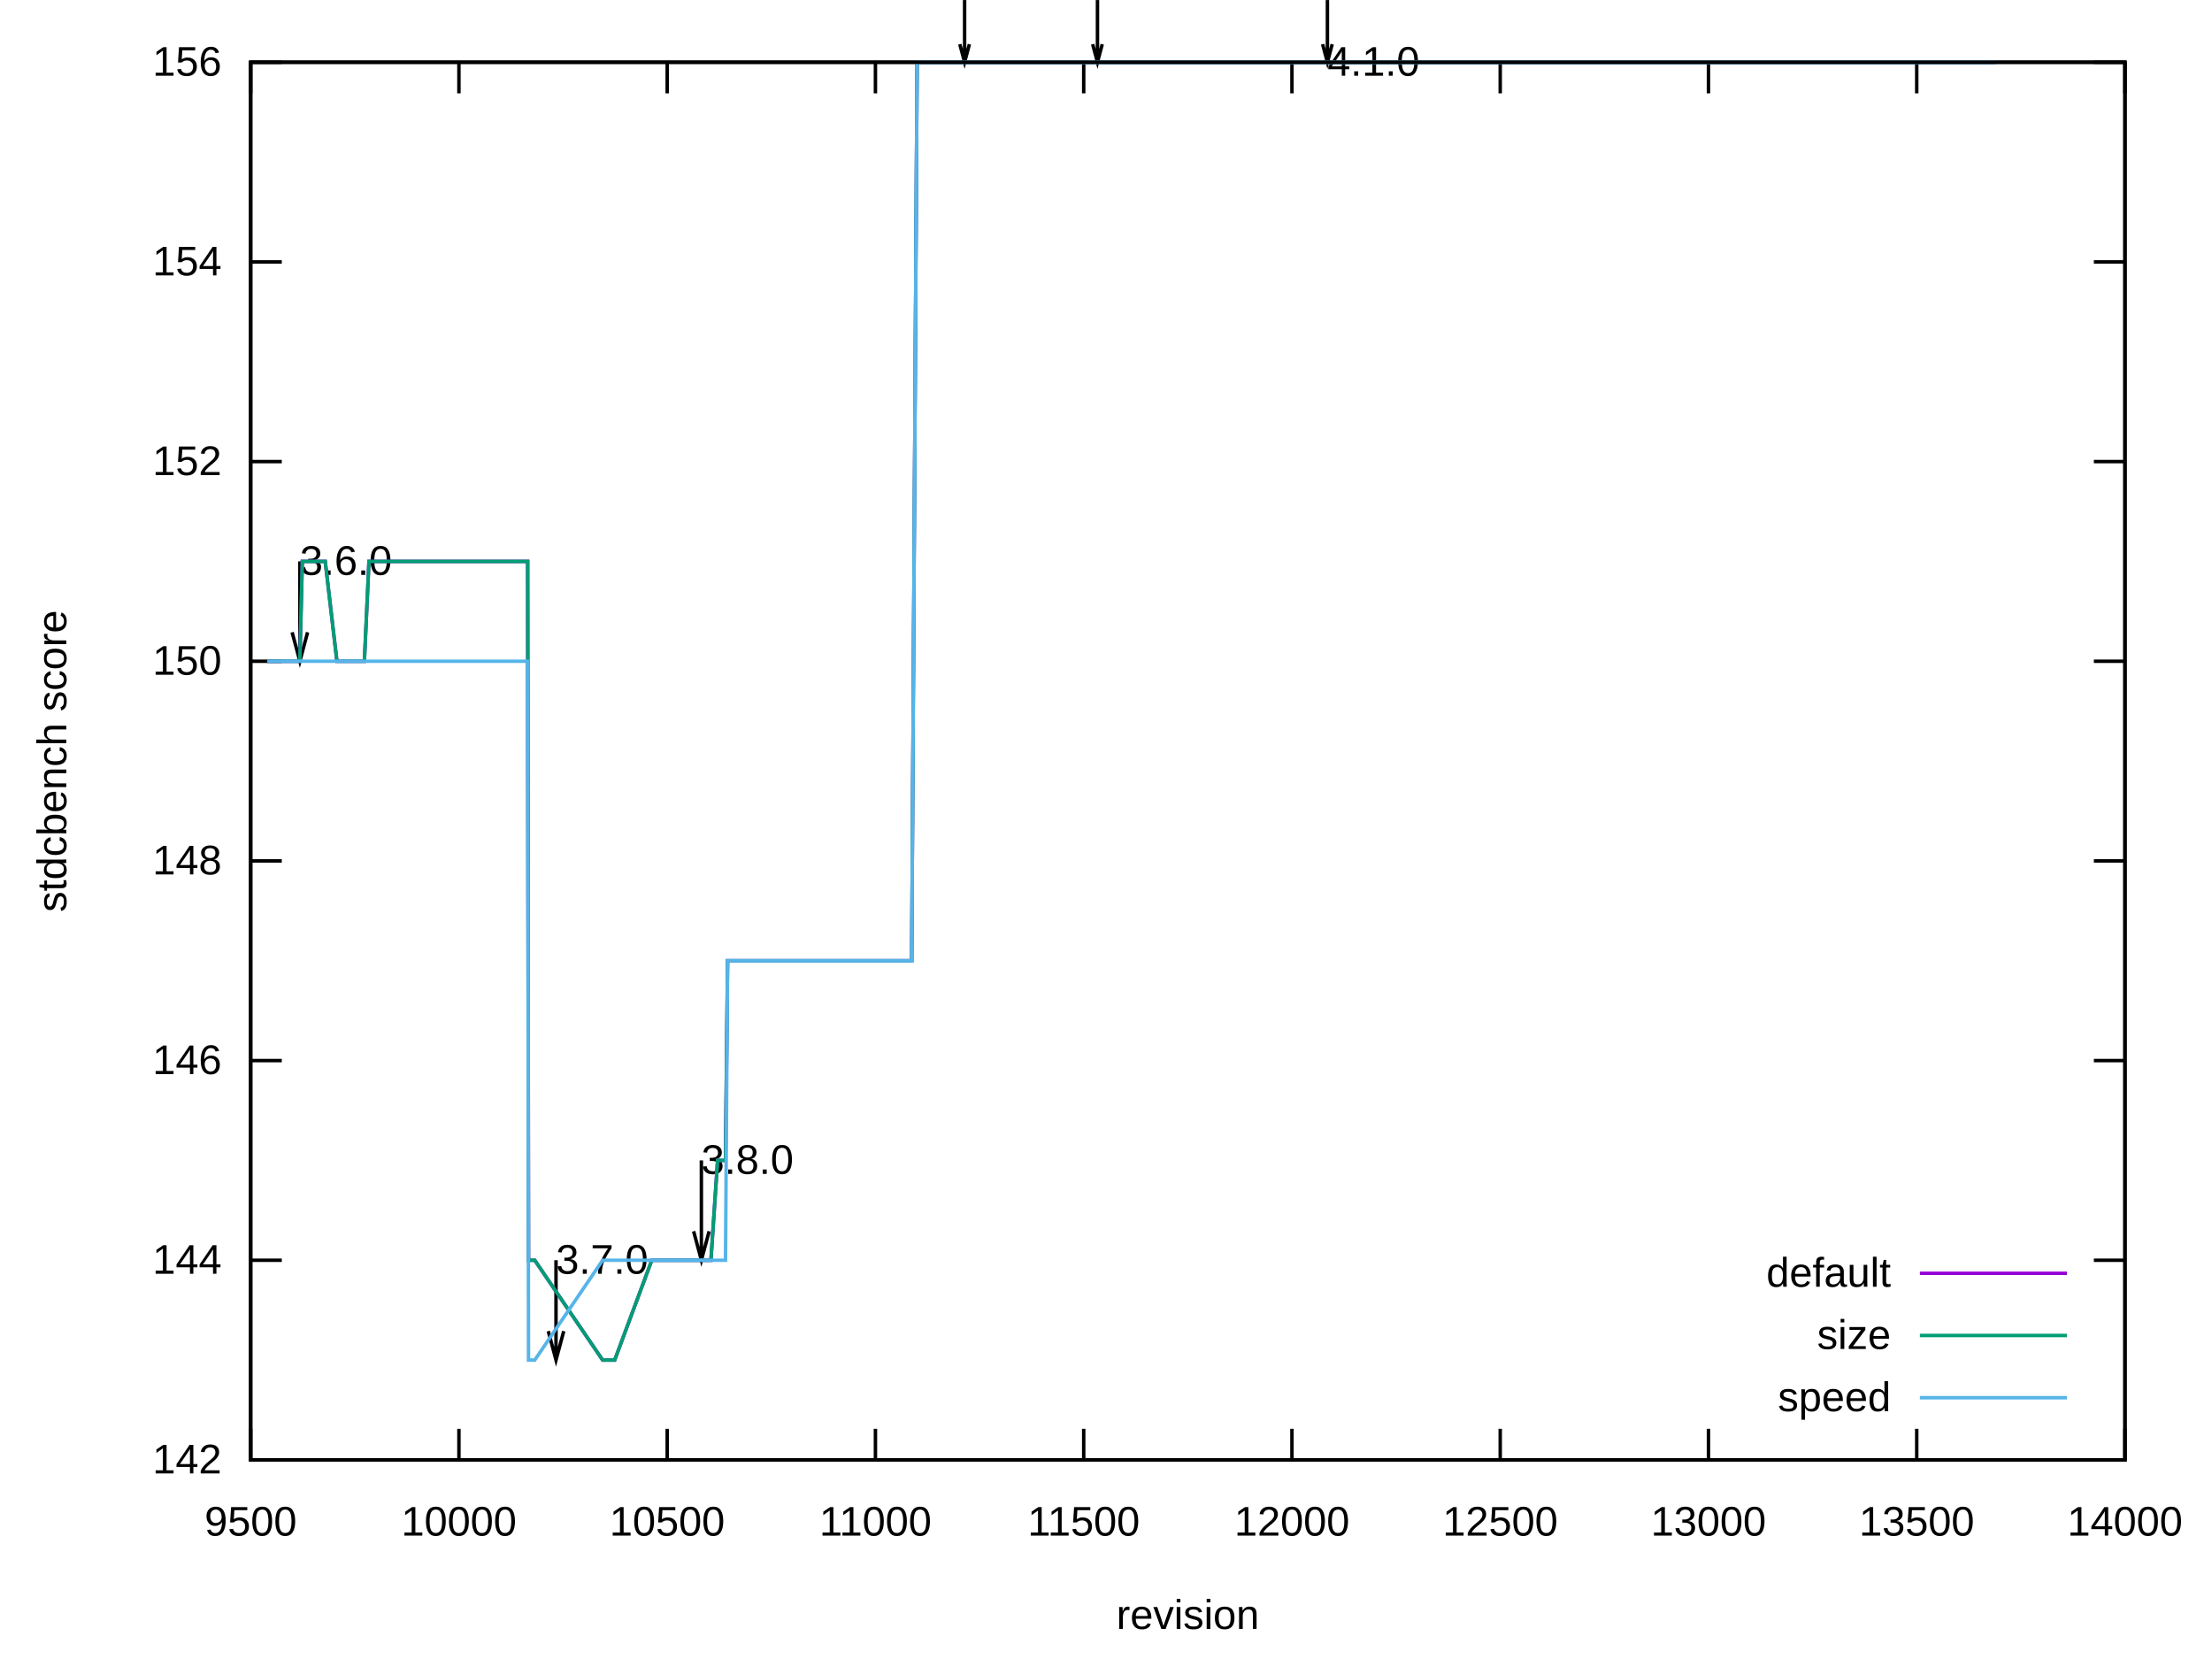
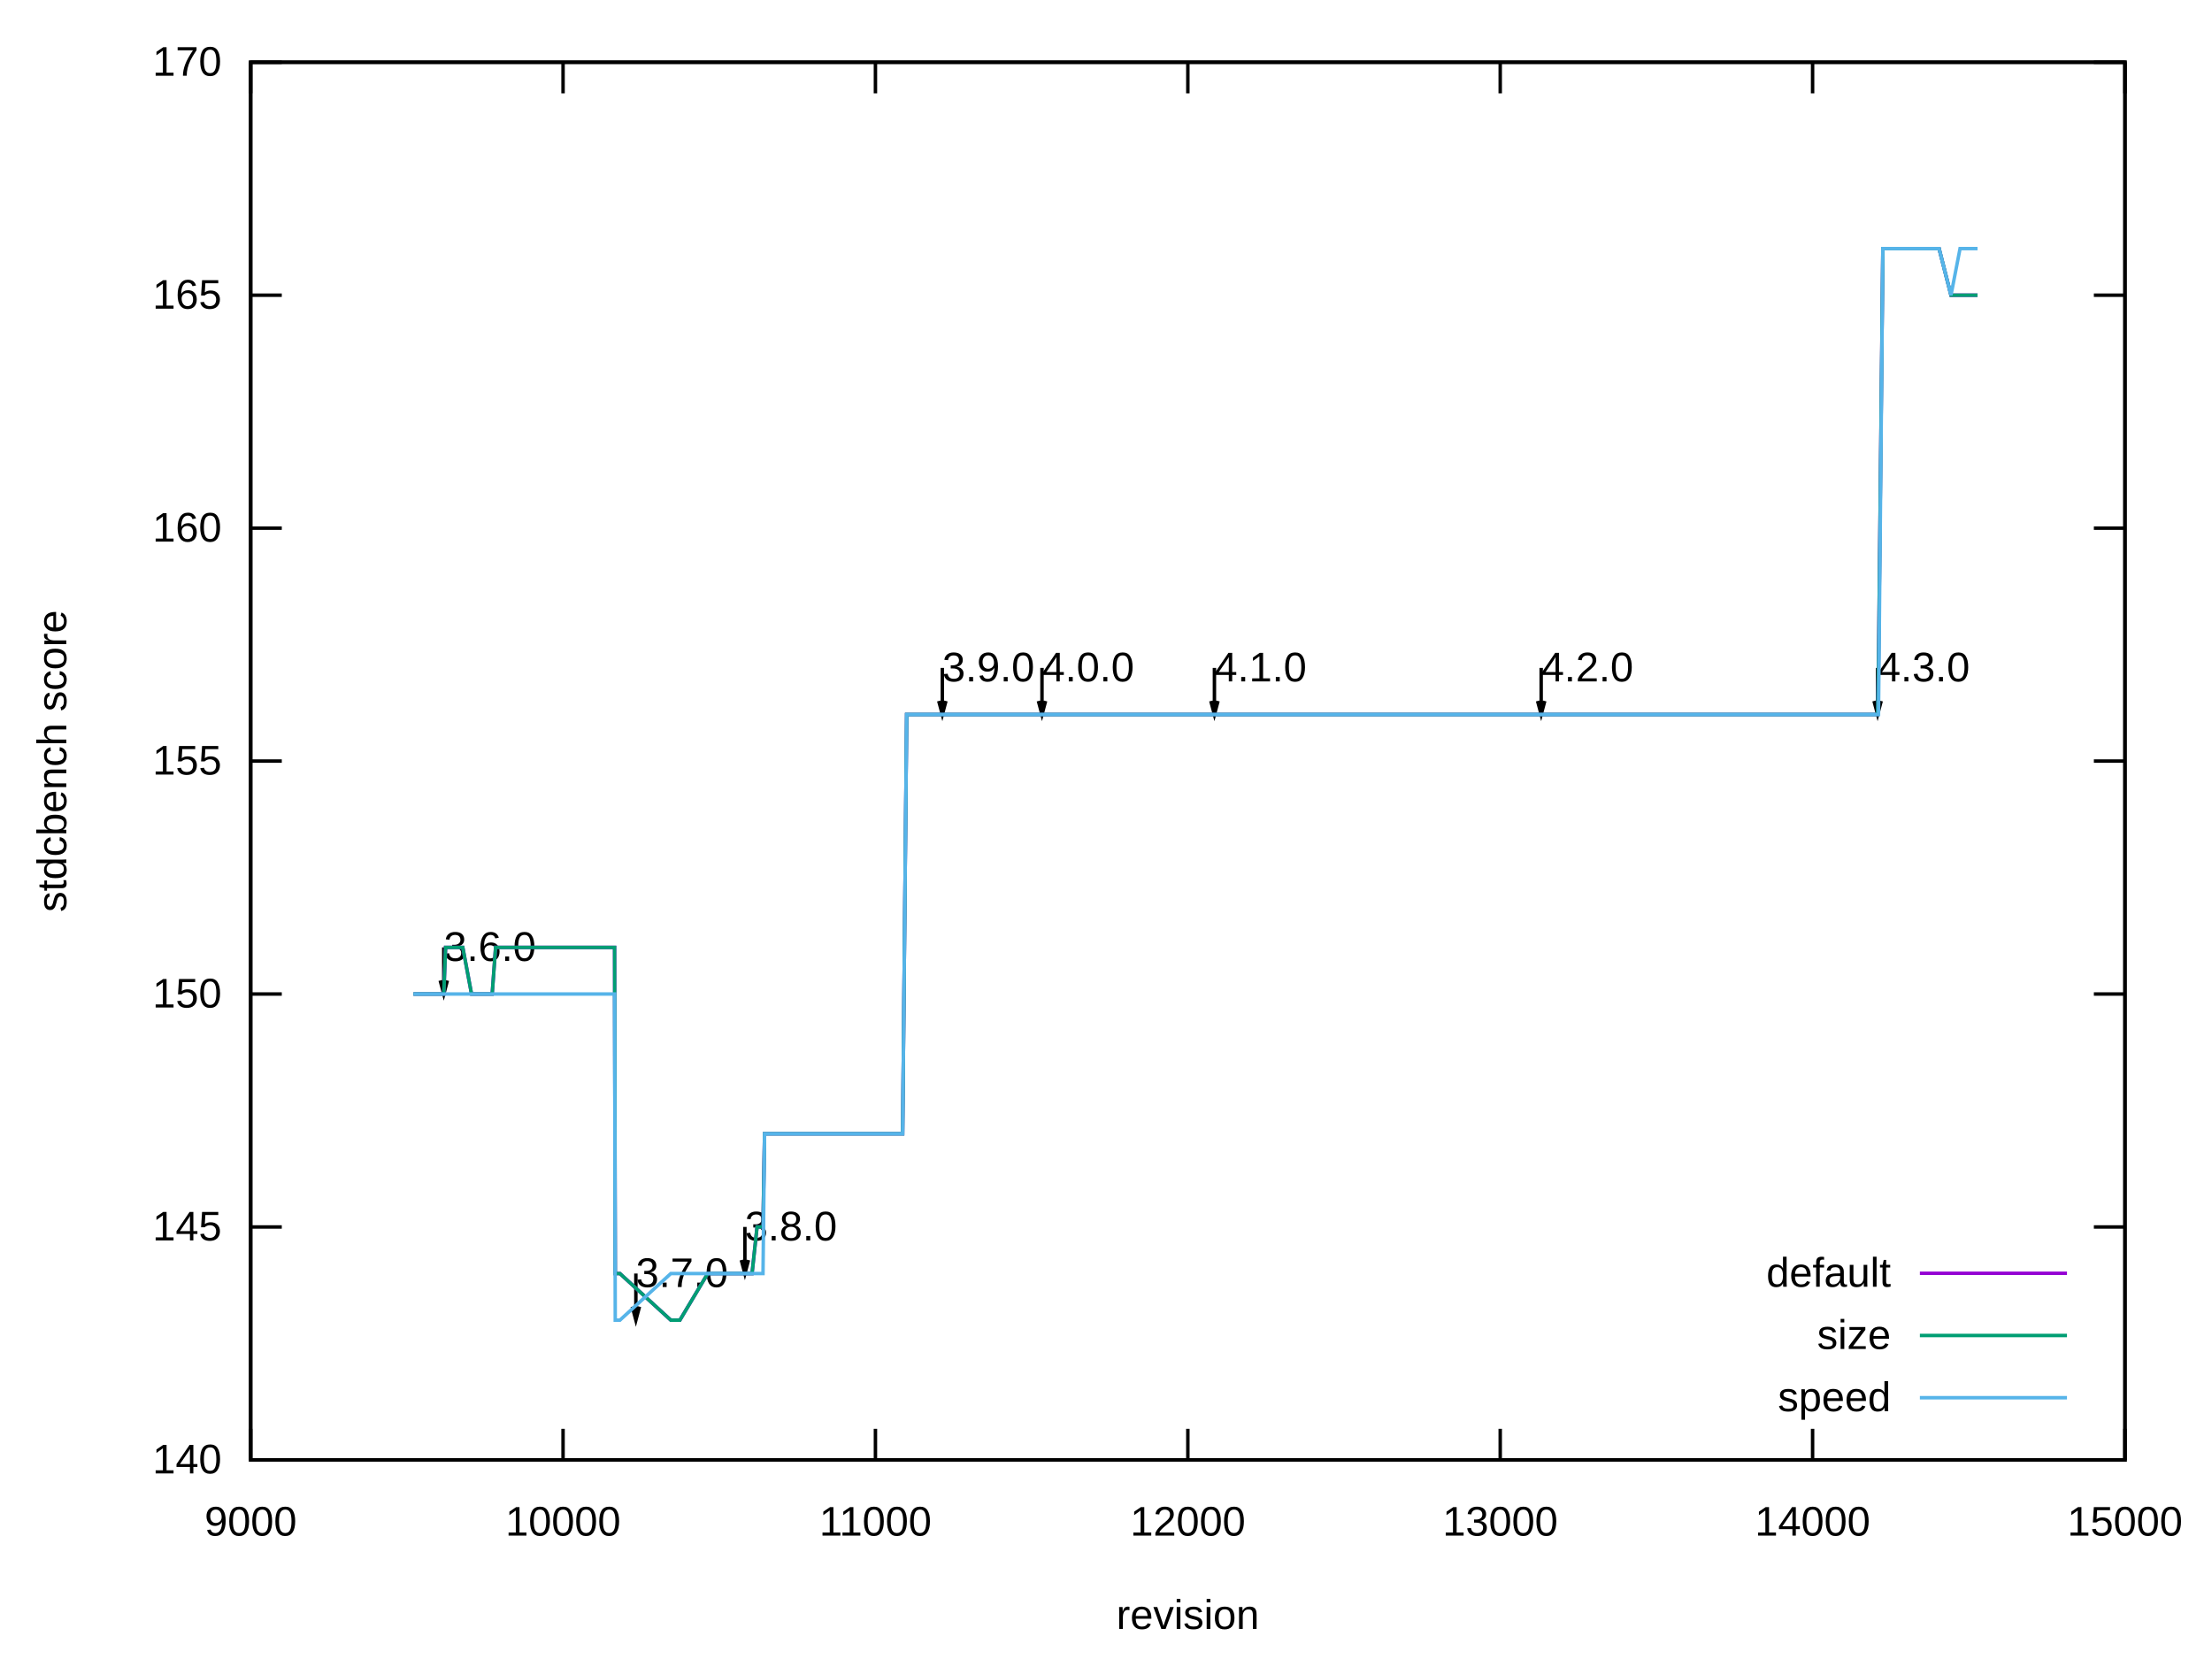
<svg xmlns="http://www.w3.org/2000/svg" xmlns:xlink="http://www.w3.org/1999/xlink" width="640" height="480" viewBox="0 0 640 480">
  <g id="gnuplot_canvas">
    <rect x="0" y="0" width="640" height="480" fill="none" />
    <defs>
      <circle id="gpDot" r="0.5" stroke-width="0.5" stroke="currentColor" />
      <path id="gpPt0" stroke-width="0.222" stroke="currentColor" d="M-1,0 h2 M0,-1 v2" />
      <path id="gpPt1" stroke-width="0.222" stroke="currentColor" d="M-1,-1 L1,1 M1,-1 L-1,1" />
      <path id="gpPt2" stroke-width="0.222" stroke="currentColor" d="M-1,0 L1,0 M0,-1 L0,1 M-1,-1 L1,1 M-1,1 L1,-1" />
      <rect id="gpPt3" stroke-width="0.222" stroke="currentColor" x="-1" y="-1" width="2" height="2" />
      <rect id="gpPt4" stroke-width="0.222" stroke="currentColor" fill="currentColor" x="-1" y="-1" width="2" height="2" />
      <circle id="gpPt5" stroke-width="0.222" stroke="currentColor" cx="0" cy="0" r="1" />
      <use xlink:href="#gpPt5" id="gpPt6" fill="currentColor" stroke="none" />
      <path id="gpPt7" stroke-width="0.222" stroke="currentColor" d="M0,-1.33 L-1.33,0.67 L1.33,0.67 z" />
      <use xlink:href="#gpPt7" id="gpPt8" fill="currentColor" stroke="none" />
      <use xlink:href="#gpPt7" id="gpPt9" stroke="currentColor" transform="rotate(180)" />
      <use xlink:href="#gpPt9" id="gpPt10" fill="currentColor" stroke="none" />
      <use xlink:href="#gpPt3" id="gpPt11" stroke="currentColor" transform="rotate(45)" />
      <use xlink:href="#gpPt11" id="gpPt12" fill="currentColor" stroke="none" />
      <path id="gpPt13" stroke-width="0.222" stroke="currentColor" d="M0,1.330 L1.265,0.411 L0.782,-1.067 L-0.782,-1.076 L-1.265,0.411 z" />
      <use xlink:href="#gpPt13" id="gpPt14" fill="currentColor" stroke="none" />
      <filter id="textbox" filterUnits="objectBoundingBox" x="0" y="0" height="1" width="1">
        <feFlood flood-color="white" flood-opacity="1" result="bgnd" />
        <feComposite in="SourceGraphic" in2="bgnd" operator="atop" />
      </filter>
      <filter id="greybox" filterUnits="objectBoundingBox" x="0" y="0" height="1" width="1">
        <feFlood flood-color="lightgrey" flood-opacity="1" result="grey" />
        <feComposite in="SourceGraphic" in2="grey" operator="atop" />
      </filter>
    </defs>
    <g fill="none" color="white" stroke="currentColor" stroke-width="1.00" stroke-linecap="butt" stroke-linejoin="miter">
</g>
    <g fill="none" color="black" stroke="currentColor" stroke-width="1.00" stroke-linecap="butt" stroke-linejoin="miter">
      <path stroke="black" d="M72.53,422.40 L81.53,422.40 M614.82,422.40 L605.82,422.40  " />
      <g transform="translate(64.14,426.30)" stroke="none" fill="black" font-family="Arial" font-size="12.00" text-anchor="end">
        <text>
-           <tspan font-family="Arial"> 142</tspan>
-         </text>
-       </g>
-     </g>
-     <g fill="none" color="black" stroke="currentColor" stroke-width="1.00" stroke-linecap="butt" stroke-linejoin="miter">
-       <path stroke="black" d="M72.53,364.63 L81.53,364.63 M614.82,364.63 L605.82,364.63  " />
-       <g transform="translate(64.14,368.53)" stroke="none" fill="black" font-family="Arial" font-size="12.00" text-anchor="end">
-         <text>
-           <tspan font-family="Arial"> 144</tspan>
-         </text>
-       </g>
-     </g>
-     <g fill="none" color="black" stroke="currentColor" stroke-width="1.00" stroke-linecap="butt" stroke-linejoin="miter">
-       <path stroke="black" d="M72.53,306.86 L81.53,306.86 M614.82,306.86 L605.82,306.86  " />
-       <g transform="translate(64.14,310.76)" stroke="none" fill="black" font-family="Arial" font-size="12.00" text-anchor="end">
-         <text>
-           <tspan font-family="Arial"> 146</tspan>
-         </text>
-       </g>
-     </g>
-     <g fill="none" color="black" stroke="currentColor" stroke-width="1.00" stroke-linecap="butt" stroke-linejoin="miter">
-       <path stroke="black" d="M72.53,249.09 L81.53,249.09 M614.82,249.09 L605.82,249.09  " />
-       <g transform="translate(64.14,252.99)" stroke="none" fill="black" font-family="Arial" font-size="12.00" text-anchor="end">
-         <text>
-           <tspan font-family="Arial"> 148</tspan>
-         </text>
-       </g>
-     </g>
-     <g fill="none" color="black" stroke="currentColor" stroke-width="1.00" stroke-linecap="butt" stroke-linejoin="miter">
-       <path stroke="black" d="M72.53,191.32 L81.53,191.32 M614.82,191.32 L605.82,191.32  " />
-       <g transform="translate(64.14,195.22)" stroke="none" fill="black" font-family="Arial" font-size="12.00" text-anchor="end">
+           <tspan font-family="Arial"> 140</tspan>
+         </text>
+       </g>
+     </g>
+     <g fill="none" color="black" stroke="currentColor" stroke-width="1.00" stroke-linecap="butt" stroke-linejoin="miter">
+       <path stroke="black" d="M72.53,355.00 L81.53,355.00 M614.82,355.00 L605.82,355.00  " />
+       <g transform="translate(64.14,358.90)" stroke="none" fill="black" font-family="Arial" font-size="12.00" text-anchor="end">
+         <text>
+           <tspan font-family="Arial"> 145</tspan>
+         </text>
+       </g>
+     </g>
+     <g fill="none" color="black" stroke="currentColor" stroke-width="1.00" stroke-linecap="butt" stroke-linejoin="miter">
+       <path stroke="black" d="M72.53,287.60 L81.53,287.60 M614.82,287.60 L605.82,287.60  " />
+       <g transform="translate(64.14,291.50)" stroke="none" fill="black" font-family="Arial" font-size="12.00" text-anchor="end">
        <text>
          <tspan font-family="Arial"> 150</tspan>
        </text>
      </g>
    </g>
    <g fill="none" color="black" stroke="currentColor" stroke-width="1.00" stroke-linecap="butt" stroke-linejoin="miter">
-       <path stroke="black" d="M72.53,133.55 L81.53,133.55 M614.82,133.55 L605.82,133.55  " />
-       <g transform="translate(64.14,137.45)" stroke="none" fill="black" font-family="Arial" font-size="12.00" text-anchor="end">
-         <text>
-           <tspan font-family="Arial"> 152</tspan>
-         </text>
-       </g>
-     </g>
-     <g fill="none" color="black" stroke="currentColor" stroke-width="1.00" stroke-linecap="butt" stroke-linejoin="miter">
-       <path stroke="black" d="M72.53,75.78 L81.53,75.78 M614.82,75.78 L605.82,75.78  " />
-       <g transform="translate(64.14,79.68)" stroke="none" fill="black" font-family="Arial" font-size="12.00" text-anchor="end">
-         <text>
-           <tspan font-family="Arial"> 154</tspan>
+       <path stroke="black" d="M72.53,220.20 L81.53,220.20 M614.82,220.20 L605.82,220.20  " />
+       <g transform="translate(64.14,224.10)" stroke="none" fill="black" font-family="Arial" font-size="12.00" text-anchor="end">
+         <text>
+           <tspan font-family="Arial"> 155</tspan>
+         </text>
+       </g>
+     </g>
+     <g fill="none" color="black" stroke="currentColor" stroke-width="1.00" stroke-linecap="butt" stroke-linejoin="miter">
+       <path stroke="black" d="M72.53,152.81 L81.53,152.81 M614.82,152.81 L605.82,152.81  " />
+       <g transform="translate(64.14,156.71)" stroke="none" fill="black" font-family="Arial" font-size="12.00" text-anchor="end">
+         <text>
+           <tspan font-family="Arial"> 160</tspan>
+         </text>
+       </g>
+     </g>
+     <g fill="none" color="black" stroke="currentColor" stroke-width="1.00" stroke-linecap="butt" stroke-linejoin="miter">
+       <path stroke="black" d="M72.53,85.41 L81.53,85.41 M614.82,85.41 L605.82,85.41  " />
+       <g transform="translate(64.14,89.31)" stroke="none" fill="black" font-family="Arial" font-size="12.00" text-anchor="end">
+         <text>
+           <tspan font-family="Arial"> 165</tspan>
        </text>
      </g>
    </g>
    <g fill="none" color="black" stroke="currentColor" stroke-width="1.00" stroke-linecap="butt" stroke-linejoin="miter">
      <path stroke="black" d="M72.53,18.01 L81.53,18.01 M614.82,18.01 L605.82,18.01  " />
      <g transform="translate(64.14,21.91)" stroke="none" fill="black" font-family="Arial" font-size="12.00" text-anchor="end">
        <text>
-           <tspan font-family="Arial"> 156</tspan>
+           <tspan font-family="Arial"> 170</tspan>
        </text>
      </g>
    </g>
    <g fill="none" color="black" stroke="currentColor" stroke-width="1.00" stroke-linecap="butt" stroke-linejoin="miter">
      <path stroke="black" d="M72.53,422.40 L72.53,413.40 M72.53,18.01 L72.53,27.01  " />
      <g transform="translate(72.53,444.30)" stroke="none" fill="black" font-family="Arial" font-size="12.00" text-anchor="middle">
        <text>
-           <tspan font-family="Arial"> 9500</tspan>
-         </text>
-       </g>
-     </g>
-     <g fill="none" color="black" stroke="currentColor" stroke-width="1.00" stroke-linecap="butt" stroke-linejoin="miter">
-       <path stroke="black" d="M132.78,422.40 L132.78,413.40 M132.78,18.01 L132.78,27.01  " />
-       <g transform="translate(132.78,444.30)" stroke="none" fill="black" font-family="Arial" font-size="12.00" text-anchor="middle">
+           <tspan font-family="Arial"> 9000</tspan>
+         </text>
+       </g>
+     </g>
+     <g fill="none" color="black" stroke="currentColor" stroke-width="1.00" stroke-linecap="butt" stroke-linejoin="miter">
+       <path stroke="black" d="M162.91,422.40 L162.91,413.40 M162.91,18.01 L162.91,27.01  " />
+       <g transform="translate(162.91,444.30)" stroke="none" fill="black" font-family="Arial" font-size="12.00" text-anchor="middle">
        <text>
          <tspan font-family="Arial"> 10000</tspan>
-         </text>
-       </g>
-     </g>
-     <g fill="none" color="black" stroke="currentColor" stroke-width="1.00" stroke-linecap="butt" stroke-linejoin="miter">
-       <path stroke="black" d="M193.04,422.40 L193.04,413.40 M193.04,18.01 L193.04,27.01  " />
-       <g transform="translate(193.04,444.30)" stroke="none" fill="black" font-family="Arial" font-size="12.00" text-anchor="middle">
-         <text>
-           <tspan font-family="Arial"> 10500</tspan>
        </text>
      </g>
    </g>
    <g fill="none" color="black" stroke="currentColor" stroke-width="1.00" stroke-linecap="butt" stroke-linejoin="miter">
      <path stroke="black" d="M253.29,422.40 L253.29,413.40 M253.29,18.01 L253.29,27.01  " />
      <g transform="translate(253.29,444.30)" stroke="none" fill="black" font-family="Arial" font-size="12.00" text-anchor="middle">
        <text>
          <tspan font-family="Arial"> 11000</tspan>
        </text>
      </g>
    </g>
    <g fill="none" color="black" stroke="currentColor" stroke-width="1.00" stroke-linecap="butt" stroke-linejoin="miter">
-       <path stroke="black" d="M313.55,422.40 L313.55,413.40 M313.55,18.01 L313.55,27.01  " />
-       <g transform="translate(313.55,444.30)" stroke="none" fill="black" font-family="Arial" font-size="12.00" text-anchor="middle">
-         <text>
-           <tspan font-family="Arial"> 11500</tspan>
-         </text>
-       </g>
-     </g>
-     <g fill="none" color="black" stroke="currentColor" stroke-width="1.00" stroke-linecap="butt" stroke-linejoin="miter">
-       <path stroke="black" d="M373.80,422.40 L373.80,413.40 M373.80,18.01 L373.80,27.01  " />
-       <g transform="translate(373.80,444.30)" stroke="none" fill="black" font-family="Arial" font-size="12.00" text-anchor="middle">
+       <path stroke="black" d="M343.68,422.40 L343.68,413.40 M343.68,18.01 L343.68,27.01  " />
+       <g transform="translate(343.68,444.30)" stroke="none" fill="black" font-family="Arial" font-size="12.00" text-anchor="middle">
        <text>
          <tspan font-family="Arial"> 12000</tspan>
        </text>
      </g>
    </g>
    <g fill="none" color="black" stroke="currentColor" stroke-width="1.00" stroke-linecap="butt" stroke-linejoin="miter">
      <path stroke="black" d="M434.06,422.40 L434.06,413.40 M434.06,18.01 L434.06,27.01  " />
      <g transform="translate(434.06,444.30)" stroke="none" fill="black" font-family="Arial" font-size="12.00" text-anchor="middle">
        <text>
-           <tspan font-family="Arial"> 12500</tspan>
-         </text>
-       </g>
-     </g>
-     <g fill="none" color="black" stroke="currentColor" stroke-width="1.00" stroke-linecap="butt" stroke-linejoin="miter">
-       <path stroke="black" d="M494.31,422.40 L494.31,413.40 M494.31,18.01 L494.31,27.01  " />
-       <g transform="translate(494.31,444.30)" stroke="none" fill="black" font-family="Arial" font-size="12.00" text-anchor="middle">
-         <text>
          <tspan font-family="Arial"> 13000</tspan>
        </text>
      </g>
    </g>
    <g fill="none" color="black" stroke="currentColor" stroke-width="1.00" stroke-linecap="butt" stroke-linejoin="miter">
-       <path stroke="black" d="M554.57,422.40 L554.57,413.40 M554.57,18.01 L554.57,27.01  " />
-       <g transform="translate(554.57,444.30)" stroke="none" fill="black" font-family="Arial" font-size="12.00" text-anchor="middle">
-         <text>
-           <tspan font-family="Arial"> 13500</tspan>
+       <path stroke="black" d="M524.44,422.40 L524.44,413.40 M524.44,18.01 L524.44,27.01  " />
+       <g transform="translate(524.44,444.30)" stroke="none" fill="black" font-family="Arial" font-size="12.00" text-anchor="middle">
+         <text>
+           <tspan font-family="Arial"> 14000</tspan>
        </text>
      </g>
    </g>
    <g fill="none" color="black" stroke="currentColor" stroke-width="1.00" stroke-linecap="butt" stroke-linejoin="miter">
      <path stroke="black" d="M614.82,422.40 L614.82,413.40 M614.82,18.01 L614.82,27.01  " />
      <g transform="translate(614.82,444.30)" stroke="none" fill="black" font-family="Arial" font-size="12.00" text-anchor="middle">
        <text>
-           <tspan font-family="Arial"> 14000</tspan>
+           <tspan font-family="Arial"> 15000</tspan>
        </text>
      </g>
    </g>
    <g fill="none" color="black" stroke="currentColor" stroke-width="1.00" stroke-linecap="butt" stroke-linejoin="miter">
</g>
    <g fill="none" color="black" stroke="currentColor" stroke-width="1.00" stroke-linecap="butt" stroke-linejoin="miter">
      <path stroke="black" d="M72.53,18.01 L72.53,422.40 L614.82,422.40 L614.82,18.01 L72.53,18.01 Z  " />
-       <g transform="translate(86.75,166.33)" stroke="none" fill="black" font-family="Arial" font-size="12.00" text-anchor="start">
+       <g transform="translate(128.39,278.02)" stroke="none" fill="black" font-family="Arial" font-size="12.00" text-anchor="start">
        <text>
          <tspan font-family="Arial">3.6.0</tspan>
        </text>
      </g>
-       <g transform="translate(160.86,368.53)" stroke="none" fill="black" font-family="Arial" font-size="12.00" text-anchor="start">
+       <g transform="translate(183.97,372.38)" stroke="none" fill="black" font-family="Arial" font-size="12.00" text-anchor="start">
        <text>
          <tspan font-family="Arial">3.7.0</tspan>
        </text>
      </g>
-       <g transform="translate(202.92,339.64)" stroke="none" fill="black" font-family="Arial" font-size="12.00" text-anchor="start">
+       <g transform="translate(215.51,358.90)" stroke="none" fill="black" font-family="Arial" font-size="12.00" text-anchor="start">
        <text>
          <tspan font-family="Arial">3.8.0</tspan>
        </text>
      </g>
-       <g transform="translate(384.05,21.91)" stroke="none" fill="black" font-family="Arial" font-size="12.00" text-anchor="start">
+       <g transform="translate(272.64,197.15)" stroke="none" fill="black" font-family="Arial" font-size="12.00" text-anchor="start">
+         <text>
+           <tspan font-family="Arial">3.9.0</tspan>
+         </text>
+       </g>
+       <g transform="translate(301.47,197.15)" stroke="none" fill="black" font-family="Arial" font-size="12.00" text-anchor="start">
+         <text>
+           <tspan font-family="Arial">4.0.0</tspan>
+         </text>
+       </g>
+       <g transform="translate(351.36,197.15)" stroke="none" fill="black" font-family="Arial" font-size="12.00" text-anchor="start">
        <text>
          <tspan font-family="Arial">4.1.0</tspan>
        </text>
      </g>
-       <path stroke="black" d="M84.52,182.94 L86.76,191.31 L89.00,182.94 M86.76,162.42 L86.76,191.31 M158.63,385.14 L160.87,393.50 L163.11,385.14   M160.87,364.62 L160.87,393.50 M200.69,356.25 L202.93,364.62 L205.17,356.25 M202.93,335.73 L202.93,364.62 M277.70,12.79   L279.09,18.00 L280.48,12.79 M279.09,0.01 L279.09,18.00 M316.14,12.79 L317.53,18.00 L318.92,12.79 M317.53,0.01   L317.53,18.00 M382.67,12.79 L384.06,18.00 L385.45,12.79 M384.06,0.01 L384.06,18.00  " />
+       <g transform="translate(445.90,197.15)" stroke="none" fill="black" font-family="Arial" font-size="12.00" text-anchor="start">
+         <text>
+           <tspan font-family="Arial">4.2.0</tspan>
+         </text>
+       </g>
+       <g transform="translate(543.24,197.15)" stroke="none" fill="black" font-family="Arial" font-size="12.00" text-anchor="start">
+         <text>
+           <tspan font-family="Arial">4.3.0</tspan>
+         </text>
+       </g>
+       <path stroke="black" d="M127.36,283.69 L128.40,287.59 L129.44,283.69 M128.40,274.11 L128.40,287.59 M182.94,378.05 L183.98,381.95 L185.02,378.05   M183.98,368.47 L183.98,381.95 M214.48,364.57 L215.52,368.47 L216.56,364.57 M215.52,354.99 L215.52,368.47 M271.61,202.82   L272.65,206.72 L273.69,202.82 M272.65,193.24 L272.65,206.72 M300.44,202.82 L301.48,206.72 L302.52,202.82 M301.48,193.24   L301.48,206.72 M350.33,202.82 L351.37,206.72 L352.41,202.82 M351.37,193.24 L351.37,206.72 M444.87,202.82 L445.91,206.72   L446.95,202.82 M445.91,193.24 L445.91,206.72 M542.21,202.82 L543.25,206.72 L544.29,202.82 M543.25,193.24 L543.25,206.72    " />
    </g>
    <g fill="none" color="black" stroke="currentColor" stroke-width="1.00" stroke-linecap="butt" stroke-linejoin="miter">
      <g transform="translate(19.18,220.21) rotate(270)" stroke="none" fill="black" font-family="Arial" font-size="12.00" text-anchor="middle">
        <text>
          <tspan font-family="Arial">stdcbench score</tspan>
        </text>
      </g>
    </g>
    <g fill="none" color="black" stroke="currentColor" stroke-width="1.00" stroke-linecap="butt" stroke-linejoin="miter">
      <g transform="translate(343.67,471.30)" stroke="none" fill="black" font-family="Arial" font-size="12.00" text-anchor="middle">
        <text>
          <tspan font-family="Arial">revision</tspan>
        </text>
      </g>
    </g>
    <g fill="none" color="black" stroke="currentColor" stroke-width="1.00" stroke-linecap="butt" stroke-linejoin="miter">
</g>
    <g id="gnuplot_plot_1">
      <g fill="none" color="black" stroke="currentColor" stroke-width="1.00" stroke-linecap="butt" stroke-linejoin="miter">
        <g transform="translate(547.09,372.30)" stroke="none" fill="black" font-family="Arial" font-size="12.00" text-anchor="end">
          <text>
            <tspan font-family="Arial">default</tspan>
          </text>
        </g>
      </g>
      <g fill="none" color="black" stroke="currentColor" stroke-width="1.00" stroke-linecap="butt" stroke-linejoin="miter">
-         <path stroke="rgb(148,   0, 211)" d="M555.48,368.40 L598.04,368.40 M77.35,191.32 L78.56,191.32 L80.72,191.32 L82.29,191.32 L83.26,191.32 L84.10,191.32   L84.70,191.32 L84.82,191.32 L84.94,191.32 L85.06,191.32 L86.75,191.32 L87.47,162.43 L88.44,162.43 L88.80,162.43   L88.92,162.43 L89.04,162.43 L89.16,162.43 L89.40,162.43 L90.00,162.43 L90.12,162.43 L90.49,162.43 L90.73,162.43   L90.97,162.43 L91.09,162.43 L91.69,162.43 L92.05,162.43 L92.29,162.43 L92.41,162.43 L92.53,162.43 L94.10,162.43   L97.48,191.32 L100.25,191.32 L101.45,191.32 L102.30,191.32 L102.78,191.32 L103.98,191.32 L104.34,191.32 L104.46,191.32   L104.59,191.32 L104.71,191.32 L105.43,191.32 L106.75,162.43 L107.48,162.43 L107.60,162.43 L107.84,162.43 L108.32,162.43   L109.04,162.43 L109.53,162.43 L109.65,162.43 L110.49,162.43 L110.85,162.43 L110.97,162.43 L111.09,162.43 L112.30,162.43   L112.54,162.43 L113.02,162.43 L118.20,162.43 L126.64,162.43 L127.12,162.43 L127.36,162.43 L127.48,162.43 L128.08,162.43   L152.43,162.43 L152.67,162.43 L152.91,364.63 L153.75,364.63 L154.60,364.63 L154.72,364.63 L174.36,393.51 L174.84,393.51   L174.96,393.51 L176.89,393.51 L177.01,393.51 L177.85,393.51 L188.58,364.63 L192.44,364.63 L194.24,364.63 L197.86,364.63   L200.03,364.63 L202.92,364.63 L204.13,364.63 L205.21,364.63 L205.69,364.63 L207.62,335.74 L209.91,335.74 L210.51,277.97   L211.84,277.97 L212.32,277.97 L213.28,277.97 L226.18,277.97 L227.02,277.97 L227.50,277.97 L227.62,277.97 L227.75,277.97   L227.99,277.97 L229.19,277.97 L241.24,277.97 L248.47,277.97 L250.16,277.97 L263.78,277.97 L265.34,18.01 L271.37,18.01   L279.08,18.01 L284.63,18.01 L293.06,18.01 L293.66,18.01 L298.00,18.01 L305.71,18.01 L306.08,18.01 L307.16,18.01   L314.39,18.01 L314.63,18.01 L317.52,18.01 L323.91,18.01 L327.29,18.01 L327.41,18.01 L328.61,18.01 L329.21,18.01   L329.33,18.01 L330.06,18.01 L330.18,18.01 L340.30,18.01 L352.35,18.01 L373.92,18.01 L380.55,18.01 L384.05,18.01   L385.61,18.01 L385.85,18.01 L386.09,18.01 L386.58,18.01 L386.94,18.01 L387.54,18.01 L421.04,18.01 L423.81,18.01   L425.62,18.01 L428.03,18.01 L429.72,18.01 L432.61,18.01 L433.45,18.01 L435.02,18.01 L451.17,18.01 L454.90,18.01   L456.83,18.01 L457.19,18.01 L463.70,18.01 L468.28,18.01 L469.61,18.01 L473.46,18.01 L477.68,18.01 L479.25,18.01   L481.18,18.01 L482.26,18.01 L490.58,18.01 L510.10,18.01 L518.41,18.01 L530.46,18.01 L553.96,18.01 L577.34,18.01    " />
+         <path stroke="rgb(148,   0, 211)" d="M555.48,368.40 L598.04,368.40 M119.62,287.60 L121.34,287.60 L122.24,287.60 L123.87,287.60 L125.04,287.60 L125.76,287.60   L126.40,287.60 L126.85,287.60 L126.94,287.60 L127.03,287.60 L127.12,287.60 L128.39,287.60 L128.93,274.12 L129.65,274.12   L129.92,274.12 L130.01,274.12 L130.10,274.12 L130.19,274.12 L130.37,274.12 L130.83,274.12 L130.92,274.12 L131.19,274.12   L131.37,274.12 L131.55,274.12 L131.64,274.12 L132.09,274.12 L132.36,274.12 L132.54,274.12 L132.63,274.12 L132.72,274.12   L133.90,274.12 L136.43,287.60 L138.51,287.60 L139.41,287.60 L140.05,287.60 L140.41,287.60 L141.31,287.60 L141.58,287.60   L141.67,287.60 L141.76,287.60 L141.85,287.60 L142.40,287.60 L143.39,274.12 L143.93,274.12 L144.02,274.12 L144.20,274.12   L144.56,274.12 L145.11,274.12 L145.47,274.12 L145.56,274.12 L146.19,274.12 L146.46,274.12 L146.55,274.12 L146.64,274.12   L147.55,274.12 L147.73,274.12 L148.09,274.12 L151.98,274.12 L158.30,274.12 L158.66,274.12 L158.84,274.12 L158.93,274.12   L159.39,274.12 L177.64,274.12 L177.82,274.12 L178.01,368.48 L178.64,368.48 L179.27,368.48 L179.36,368.48 L194.09,381.96   L194.45,381.96 L194.55,381.96 L195.99,381.96 L196.08,381.96 L196.71,381.96 L204.76,368.48 L207.65,368.48 L209.01,368.48   L211.72,368.48 L213.34,368.48 L215.51,368.48 L216.42,368.48 L217.23,368.48 L217.59,368.48 L219.04,355.00 L220.76,355.00   L221.21,328.04 L222.20,328.04 L222.56,328.04 L223.29,328.04 L232.96,328.04 L233.59,328.04 L233.95,328.04 L234.04,328.04   L234.13,328.04 L234.31,328.04 L235.22,328.04 L244.26,328.04 L249.68,328.04 L250.94,328.04 L261.16,328.04 L262.33,206.73   L266.85,206.73 L272.64,206.73 L276.79,206.73 L283.12,206.73 L283.57,206.73 L286.82,206.73 L292.61,206.73 L292.88,206.73   L293.69,206.73 L299.12,206.73 L299.30,206.73 L301.47,206.73 L306.26,206.73 L308.79,206.73 L308.88,206.73 L309.78,206.73   L310.23,206.73 L310.32,206.73 L310.87,206.73 L310.96,206.73 L318.55,206.73 L327.59,206.73 L343.77,206.73 L348.74,206.73   L351.36,206.73 L352.53,206.73 L352.71,206.73 L352.89,206.73 L353.26,206.73 L353.53,206.73 L353.98,206.73 L379.10,206.73   L381.18,206.73 L382.54,206.73 L384.35,206.73 L385.61,206.73 L387.78,206.73 L388.41,206.73 L389.59,206.73 L401.70,206.73   L404.50,206.73 L405.95,206.73 L406.22,206.73 L411.10,206.73 L414.53,206.73 L415.53,206.73 L418.42,206.73 L421.58,206.73   L422.76,206.73 L424.21,206.73 L425.02,206.73 L431.25,206.73 L445.90,206.73 L452.13,206.73 L461.17,206.73 L478.80,206.73   L496.33,206.73 L497.23,206.73 L498.14,206.73 L501.66,206.73 L503.83,206.73 L506.36,206.73 L515.40,206.73 L524.44,206.73   L541.07,206.73 L543.24,206.73 L543.51,193.25 L544.77,71.93 L545.68,71.93 L545.95,71.93 L546.67,71.93 L546.85,71.93   L547.30,71.93 L551.55,71.93 L555.71,71.93 L557.88,71.93 L560.41,71.93 L561.04,71.93 L564.48,85.41 L567.10,85.41   L570.53,85.41 L572.16,85.41  " />
      </g>
    </g>
    <g id="gnuplot_plot_2">
      <g fill="none" color="black" stroke="currentColor" stroke-width="1.00" stroke-linecap="butt" stroke-linejoin="miter">
        <g transform="translate(547.09,390.30)" stroke="none" fill="black" font-family="Arial" font-size="12.00" text-anchor="end">
          <text>
            <tspan font-family="Arial">size</tspan>
          </text>
        </g>
      </g>
      <g fill="none" color="black" stroke="currentColor" stroke-width="1.00" stroke-linecap="butt" stroke-linejoin="miter">
-         <path stroke="rgb(  0, 158, 115)" d="M555.48,386.40 L598.04,386.40 M77.35,191.32 L78.56,191.32 L80.72,191.32 L82.29,191.32 L83.26,191.32 L84.10,191.32   L84.70,191.32 L84.82,191.32 L84.94,191.32 L85.06,191.32 L86.75,191.32 L87.47,162.43 L88.44,162.43 L88.80,162.43   L88.92,162.43 L89.04,162.43 L89.16,162.43 L89.40,162.43 L90.00,162.43 L90.12,162.43 L90.49,162.43 L90.73,162.43   L90.97,162.43 L91.09,162.43 L91.69,162.43 L92.05,162.43 L92.29,162.43 L92.41,162.43 L92.53,162.43 L94.10,162.43   L97.48,191.32 L100.25,191.32 L101.45,191.32 L102.30,191.32 L102.78,191.32 L103.98,191.32 L104.34,191.32 L104.46,191.32   L104.59,191.32 L104.71,191.32 L105.43,191.32 L106.75,162.43 L107.48,162.43 L107.60,162.43 L107.84,162.43 L108.32,162.43   L109.04,162.43 L109.53,162.43 L109.65,162.43 L110.49,162.43 L110.85,162.43 L110.97,162.43 L111.09,162.43 L112.30,162.43   L112.54,162.43 L113.02,162.43 L118.20,162.43 L126.64,162.43 L127.12,162.43 L127.36,162.43 L127.48,162.43 L128.08,162.43   L152.43,162.43 L152.67,162.43 L152.91,364.63 L153.75,364.63 L154.60,364.63 L154.72,364.63 L174.36,393.51 L174.84,393.51   L174.96,393.51 L176.89,393.51 L177.01,393.51 L177.85,393.51 L188.58,364.63 L192.44,364.63 L194.24,364.63 L197.86,364.63   L200.03,364.63 L202.92,364.63 L204.13,364.63 L205.21,364.63 L205.69,364.63 L207.62,335.74 L209.91,335.74 L210.51,277.97   L211.84,277.97 L212.32,277.97 L213.28,277.97 L226.18,277.97 L227.02,277.97 L227.50,277.97 L227.62,277.97 L227.75,277.97   L227.99,277.97 L229.19,277.97 L241.24,277.97 L248.47,277.97 L250.16,277.97 L263.78,277.97 L265.34,18.01 L271.37,18.01   L279.08,18.01 L284.63,18.01 L293.06,18.01 L293.66,18.01 L298.00,18.01 L305.71,18.01 L306.08,18.01 L307.16,18.01   L314.39,18.01 L314.63,18.01 L317.52,18.01 L323.91,18.01 L327.29,18.01 L327.41,18.01 L328.61,18.01 L329.21,18.01   L329.33,18.01 L330.06,18.01 L330.18,18.01 L340.30,18.01 L352.35,18.01 L373.92,18.01 L380.55,18.01 L384.05,18.01   L385.61,18.01 L385.85,18.01 L386.09,18.01 L386.58,18.01 L386.94,18.01 L387.54,18.01 L421.04,18.01 L423.81,18.01   L425.62,18.01 L428.03,18.01 L429.72,18.01 L432.61,18.01 L433.45,18.01 L435.02,18.01 L451.17,18.01 L454.90,18.01   L456.83,18.01 L457.19,18.01 L463.70,18.01 L468.28,18.01 L469.61,18.01 L473.46,18.01 L477.68,18.01 L479.25,18.01   L481.18,18.01 L482.26,18.01 L490.58,18.01 L510.10,18.01 L518.41,18.01 L530.46,18.01 L553.96,18.01 L577.34,18.01    " />
+         <path stroke="rgb(  0, 158, 115)" d="M555.48,386.40 L598.04,386.40 M119.62,287.60 L121.34,287.60 L122.24,287.60 L123.87,287.60 L125.04,287.60 L125.76,287.60   L126.40,287.60 L126.85,287.60 L126.94,287.60 L127.03,287.60 L127.12,287.60 L128.39,287.60 L128.93,274.12 L129.65,274.12   L129.92,274.12 L130.01,274.12 L130.10,274.12 L130.19,274.12 L130.37,274.12 L130.83,274.12 L130.92,274.12 L131.19,274.12   L131.37,274.12 L131.55,274.12 L131.64,274.12 L132.09,274.12 L132.36,274.12 L132.54,274.12 L132.63,274.12 L132.72,274.12   L133.90,274.12 L136.43,287.60 L138.51,287.60 L139.41,287.60 L140.05,287.60 L140.41,287.60 L141.31,287.60 L141.58,287.60   L141.67,287.60 L141.76,287.60 L141.85,287.60 L142.40,287.60 L143.39,274.12 L143.93,274.12 L144.02,274.12 L144.20,274.12   L144.56,274.12 L145.11,274.12 L145.47,274.12 L145.56,274.12 L146.19,274.12 L146.46,274.12 L146.55,274.12 L146.64,274.12   L147.55,274.12 L147.73,274.12 L148.09,274.12 L151.98,274.12 L158.30,274.12 L158.66,274.12 L158.84,274.12 L158.93,274.12   L159.39,274.12 L177.64,274.12 L177.82,274.12 L178.01,368.48 L178.64,368.48 L179.27,368.48 L179.36,368.48 L194.09,381.96   L194.45,381.96 L194.55,381.96 L195.99,381.96 L196.08,381.96 L196.71,381.96 L204.76,368.48 L207.65,368.48 L209.01,368.48   L211.72,368.48 L213.34,368.48 L215.51,368.48 L216.42,368.48 L217.23,368.48 L217.59,368.48 L219.04,355.00 L220.76,355.00   L221.21,328.04 L222.20,328.04 L222.56,328.04 L223.29,328.04 L232.96,328.04 L233.59,328.04 L233.95,328.04 L234.04,328.04   L234.13,328.04 L234.31,328.04 L235.22,328.04 L244.26,328.04 L249.68,328.04 L250.94,328.04 L261.16,328.04 L262.33,206.73   L266.85,206.73 L272.64,206.73 L276.79,206.73 L283.12,206.73 L283.57,206.73 L286.82,206.73 L292.61,206.73 L292.88,206.73   L293.69,206.73 L299.12,206.73 L299.30,206.73 L301.47,206.73 L306.26,206.73 L308.79,206.73 L308.88,206.73 L309.78,206.73   L310.23,206.73 L310.32,206.73 L310.87,206.73 L310.96,206.73 L318.55,206.73 L327.59,206.73 L343.77,206.73 L348.74,206.73   L351.36,206.73 L352.53,206.73 L352.71,206.73 L352.89,206.73 L353.26,206.73 L353.53,206.73 L353.98,206.73 L379.10,206.73   L381.18,206.73 L382.54,206.73 L384.35,206.73 L385.61,206.73 L387.78,206.73 L388.41,206.73 L389.59,206.73 L401.70,206.73   L404.50,206.73 L405.95,206.73 L406.22,206.73 L411.10,206.73 L414.53,206.73 L415.53,206.73 L418.42,206.73 L421.58,206.73   L422.76,206.73 L424.21,206.73 L425.02,206.73 L431.25,206.73 L445.90,206.73 L452.13,206.73 L461.17,206.73 L478.80,206.73   L496.33,206.73 L497.23,206.73 L498.14,206.73 L501.66,206.73 L503.83,206.73 L506.36,206.73 L515.40,206.73 L524.44,206.73   L541.07,206.73 L543.24,206.73 L543.51,193.25 L544.77,71.93 L545.68,71.93 L545.95,71.93 L546.67,71.93 L546.85,71.93   L547.30,71.93 L551.55,71.93 L555.71,71.93 L557.88,71.93 L560.41,71.93 L561.04,71.93 L564.48,85.41 L567.10,85.41   L570.53,85.41 L572.16,85.41  " />
      </g>
    </g>
    <g id="gnuplot_plot_3">
      <g fill="none" color="black" stroke="currentColor" stroke-width="1.00" stroke-linecap="butt" stroke-linejoin="miter">
        <g transform="translate(547.09,408.30)" stroke="none" fill="black" font-family="Arial" font-size="12.00" text-anchor="end">
          <text>
            <tspan font-family="Arial">speed</tspan>
          </text>
        </g>
      </g>
      <g fill="none" color="black" stroke="currentColor" stroke-width="1.00" stroke-linecap="butt" stroke-linejoin="miter">
-         <path stroke="rgb( 86, 180, 233)" d="M555.48,404.40 L598.04,404.40 M77.35,191.32 L78.56,191.32 L80.72,191.32 L82.29,191.32 L83.26,191.32 L84.10,191.32   L84.70,191.32 L84.82,191.32 L84.94,191.32 L85.06,191.32 L86.75,191.32 L87.47,191.32 L88.44,191.32 L88.80,191.32   L88.92,191.32 L89.04,191.32 L89.16,191.32 L89.40,191.32 L90.00,191.32 L90.12,191.32 L90.49,191.32 L90.73,191.32   L90.97,191.32 L91.09,191.32 L91.69,191.32 L92.05,191.32 L92.29,191.32 L92.41,191.32 L92.53,191.32 L94.10,191.32   L97.48,191.32 L100.25,191.32 L101.45,191.32 L102.30,191.32 L102.78,191.32 L103.98,191.32 L104.34,191.32 L104.46,191.32   L104.59,191.32 L104.71,191.32 L105.43,191.32 L106.75,191.32 L107.48,191.32 L107.60,191.32 L107.84,191.32 L108.32,191.32   L109.04,191.32 L109.53,191.32 L109.65,191.32 L110.49,191.32 L110.85,191.32 L110.97,191.32 L111.09,191.32 L112.30,191.32   L112.54,191.32 L113.02,191.32 L118.20,191.32 L126.64,191.32 L127.12,191.32 L127.36,191.32 L127.48,191.32 L128.08,191.32   L152.43,191.32 L152.67,191.32 L152.91,393.51 L153.75,393.51 L154.60,393.51 L154.72,393.51 L174.36,364.63 L174.84,364.63   L174.96,364.63 L176.89,364.63 L177.01,364.63 L177.85,364.63 L188.58,364.63 L192.44,364.63 L194.24,364.63 L197.86,364.63   L200.03,364.63 L202.92,364.63 L204.13,364.63 L205.21,364.63 L205.69,364.63 L207.62,364.63 L209.91,364.63 L210.51,277.97   L211.84,277.97 L212.32,277.97 L213.28,277.97 L226.18,277.97 L227.02,277.97 L227.50,277.97 L227.62,277.97 L227.75,277.97   L227.99,277.97 L229.19,277.97 L241.24,277.97 L248.47,277.97 L250.16,277.97 L263.78,277.97 L265.34,18.01 L271.37,18.01   L279.08,18.01 L284.63,18.01 L293.06,18.01 L293.66,18.01 L298.00,18.01 L305.71,18.01 L306.08,18.01 L307.16,18.01   L314.39,18.01 L314.63,18.01 L317.52,18.01 L323.91,18.01 L327.29,18.01 L327.41,18.01 L328.61,18.01 L329.21,18.01   L329.33,18.01 L330.06,18.01 L330.18,18.01 L340.30,18.01 L352.35,18.01 L373.92,18.01 L380.55,18.01 L384.05,18.01   L385.61,18.01 L385.85,18.01 L386.09,18.01 L386.58,18.01 L386.94,18.01 L387.54,18.01 L421.04,18.01 L423.81,18.01   L425.62,18.01 L428.03,18.01 L429.72,18.01 L432.61,18.01 L433.45,18.01 L435.02,18.01 L451.17,18.01 L454.90,18.01   L456.83,18.01 L457.19,18.01 L463.70,18.01 L468.28,18.01 L469.61,18.01 L473.46,18.01 L477.68,18.01 L479.25,18.01   L481.18,18.01 L482.26,18.01 L490.58,18.01 L510.10,18.01 L518.41,18.01 L530.46,18.01 L553.96,18.01 L577.34,18.01    " />
+         <path stroke="rgb( 86, 180, 233)" d="M555.48,404.40 L598.04,404.40 M119.62,287.60 L121.34,287.60 L122.24,287.60 L123.87,287.60 L125.04,287.60 L125.76,287.60   L126.40,287.60 L126.85,287.60 L126.94,287.60 L127.03,287.60 L127.12,287.60 L128.39,287.60 L128.93,287.60 L129.65,287.60   L129.92,287.60 L130.01,287.60 L130.10,287.60 L130.19,287.60 L130.37,287.60 L130.83,287.60 L130.92,287.60 L131.19,287.60   L131.37,287.60 L131.55,287.60 L131.64,287.60 L132.09,287.60 L132.36,287.60 L132.54,287.60 L132.63,287.60 L132.72,287.60   L133.90,287.60 L136.43,287.60 L138.51,287.60 L139.41,287.60 L140.05,287.60 L140.41,287.60 L141.31,287.60 L141.58,287.60   L141.67,287.60 L141.76,287.60 L141.85,287.60 L142.40,287.60 L143.39,287.60 L143.93,287.60 L144.02,287.60 L144.20,287.60   L144.56,287.60 L145.11,287.60 L145.47,287.60 L145.56,287.60 L146.19,287.60 L146.46,287.60 L146.55,287.60 L146.64,287.60   L147.55,287.60 L147.73,287.60 L148.09,287.60 L151.98,287.60 L158.30,287.60 L158.66,287.60 L158.84,287.60 L158.93,287.60   L159.39,287.60 L177.64,287.60 L177.82,287.60 L178.01,381.96 L178.64,381.96 L179.27,381.96 L179.36,381.96 L194.09,368.48   L194.45,368.48 L194.55,368.48 L195.99,368.48 L196.08,368.48 L196.71,368.48 L204.76,368.48 L207.65,368.48 L209.01,368.48   L211.72,368.48 L213.34,368.48 L215.51,368.48 L216.42,368.48 L217.23,368.48 L217.59,368.48 L219.04,368.48 L220.76,368.48   L221.21,328.04 L222.20,328.04 L222.56,328.04 L223.29,328.04 L232.96,328.04 L233.59,328.04 L233.95,328.04 L234.04,328.04   L234.13,328.04 L234.31,328.04 L235.22,328.04 L244.26,328.04 L249.68,328.04 L250.94,328.04 L261.16,328.04 L262.33,206.73   L266.85,206.73 L272.64,206.73 L276.79,206.73 L283.12,206.73 L283.57,206.73 L286.82,206.73 L292.61,206.73 L292.88,206.73   L293.69,206.73 L299.12,206.73 L299.30,206.73 L301.47,206.73 L306.26,206.73 L308.79,206.73 L308.88,206.73 L309.78,206.73   L310.23,206.73 L310.32,206.73 L310.87,206.73 L310.96,206.73 L318.55,206.73 L327.59,206.73 L343.77,206.73 L348.74,206.73   L351.36,206.73 L352.53,206.73 L352.71,206.73 L352.89,206.73 L353.26,206.73 L353.53,206.73 L353.98,206.73 L379.10,206.73   L381.18,206.73 L382.54,206.73 L384.35,206.73 L385.61,206.73 L387.78,206.73 L388.41,206.73 L389.59,206.73 L401.70,206.73   L404.50,206.73 L405.95,206.73 L406.22,206.73 L411.10,206.73 L414.53,206.73 L415.53,206.73 L418.42,206.73 L421.58,206.73   L422.76,206.73 L424.21,206.73 L425.02,206.73 L431.25,206.73 L445.90,206.73 L452.13,206.73 L461.17,206.73 L478.80,206.73   L496.33,206.73 L497.23,206.73 L498.14,206.73 L501.66,206.73 L503.83,206.73 L506.36,206.73 L515.40,206.73 L524.44,206.73   L541.07,206.73 L543.24,206.73 L543.51,206.73 L544.77,71.93 L545.68,71.93 L545.95,71.93 L546.67,71.93 L546.85,71.93   L547.30,71.93 L551.55,71.93 L555.71,71.93 L557.88,71.93 L560.41,71.93 L561.04,71.93 L564.48,85.41 L567.10,71.93   L570.53,71.93 L572.16,71.93  " />
      </g>
    </g>
    <g fill="none" color="white" stroke="rgb( 86, 180, 233)" stroke-width="2.00" stroke-linecap="butt" stroke-linejoin="miter">
</g>
    <g fill="none" color="black" stroke="currentColor" stroke-width="2.00" stroke-linecap="butt" stroke-linejoin="miter">
</g>
    <g fill="none" color="black" stroke="black" stroke-width="1.00" stroke-linecap="butt" stroke-linejoin="miter">
</g>
    <g fill="none" color="black" stroke="currentColor" stroke-width="1.00" stroke-linecap="butt" stroke-linejoin="miter">
      <path stroke="black" d="M72.53,18.01 L72.53,422.40 L614.82,422.40 L614.82,18.01 L72.53,18.01 Z  " />
    </g>
    <g fill="none" color="black" stroke="currentColor" stroke-width="1.00" stroke-linecap="butt" stroke-linejoin="miter">
</g>
  </g>
</svg>
